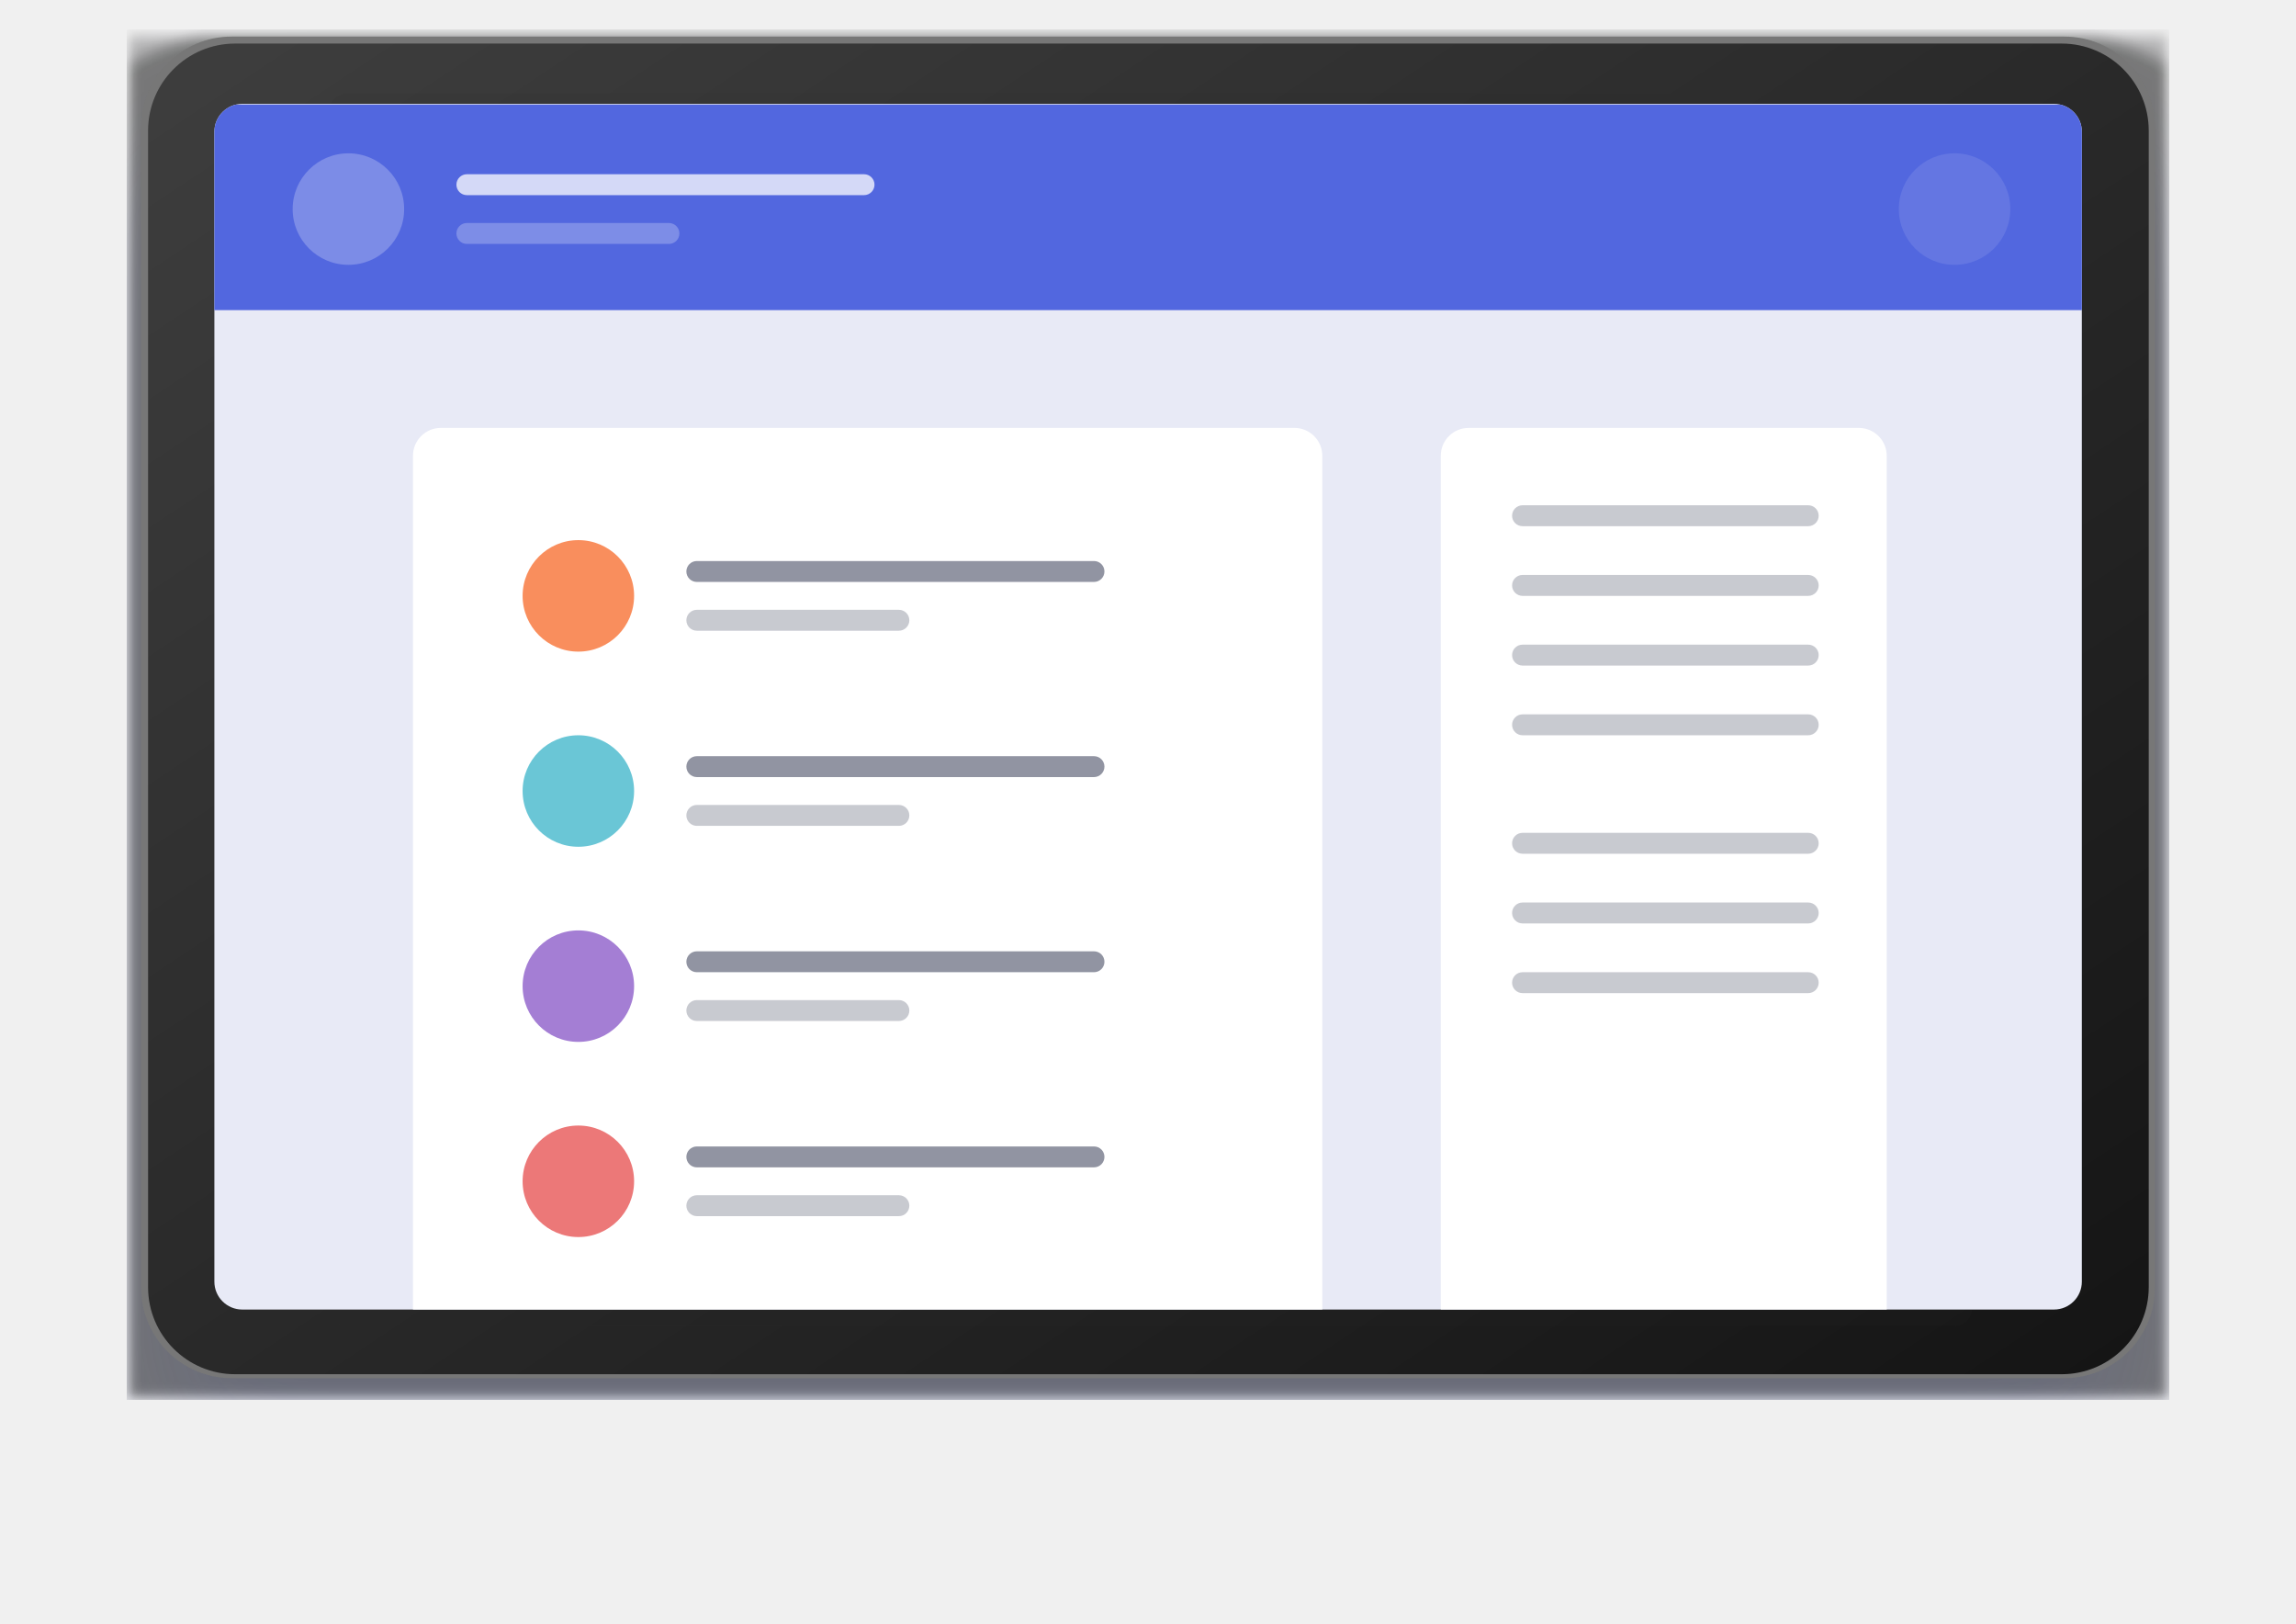
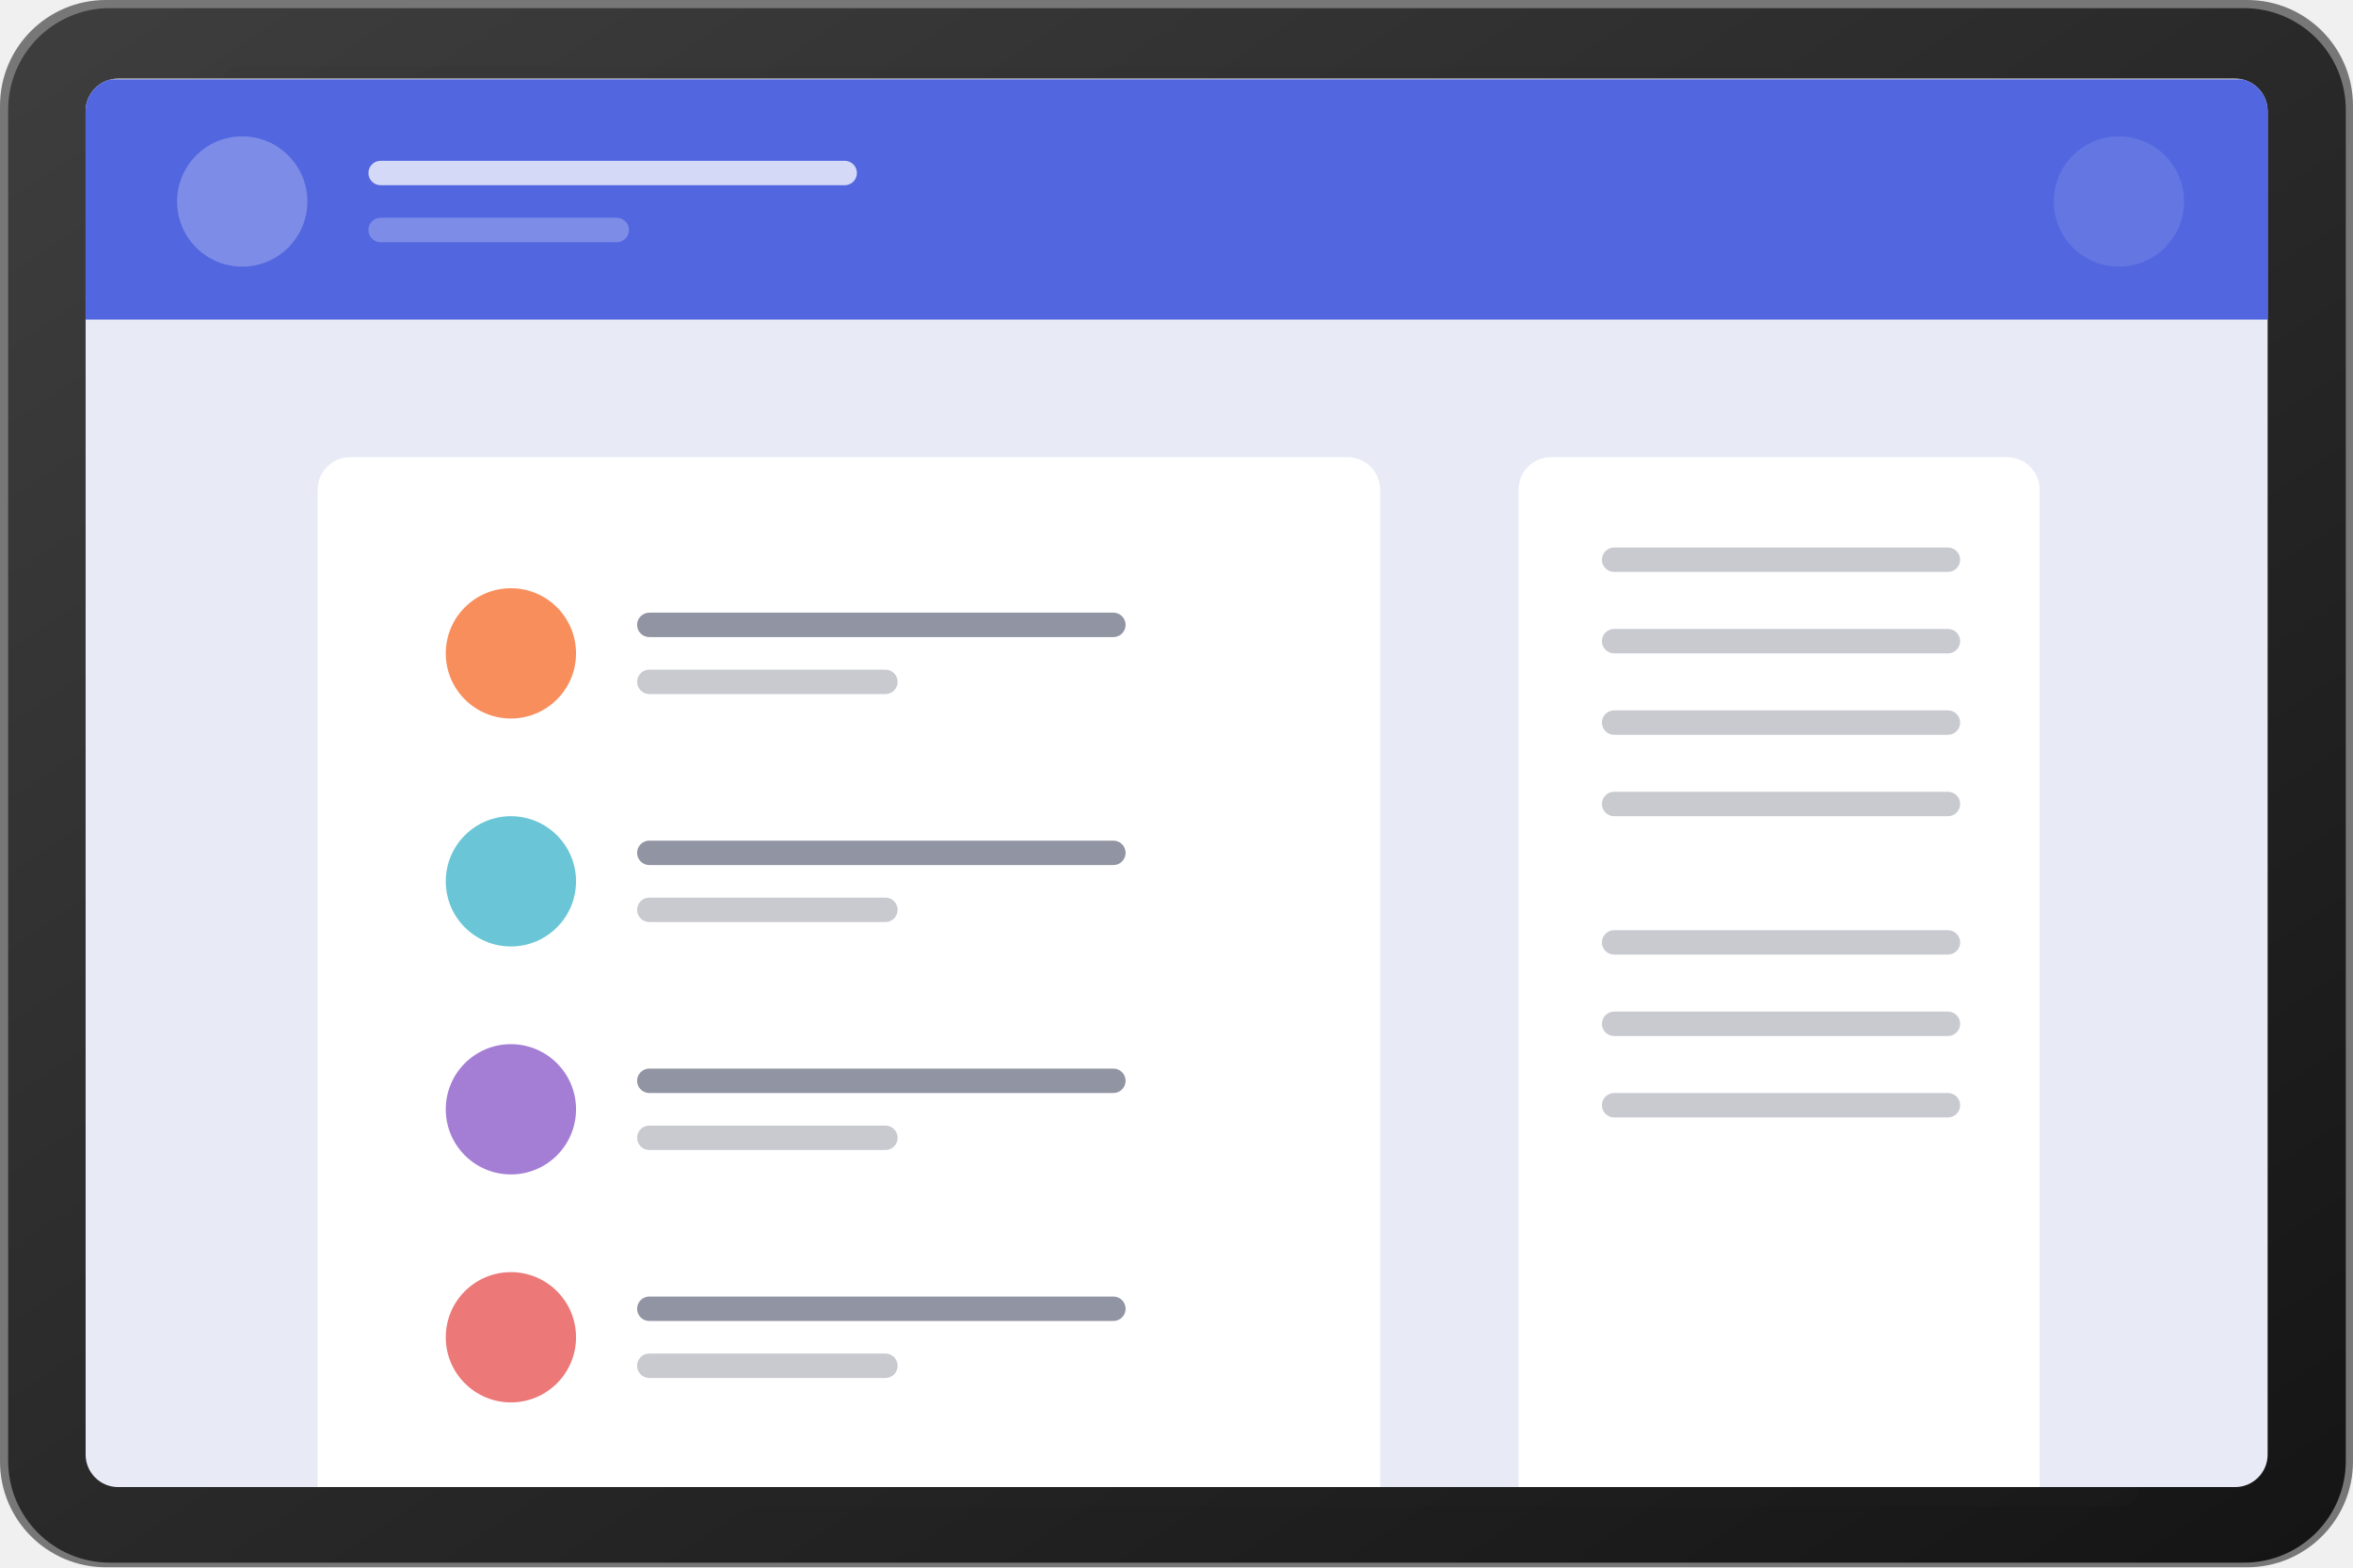
- <svg xmlns="http://www.w3.org/2000/svg" width="659" height="466" fill="none">
-   <g filter="url(#a)">
-     <g filter="url(#b)">
-       <rect width="578" height="385" x="40.5" y="10.5" fill="#777" rx="26" />
+ <svg xmlns="http://www.w3.org/2000/svg" width="578" height="385" viewBox="0 0 578 385" fill="none">
+   <g id="Group 2">
+     <g id="Group 40">
+       <g id="Group 52">
+         <rect id="Rectangle Copy 3" width="578" height="385" rx="26" fill="#777777" />
+         <rect id="Rectangle Copy 5" x="2" y="2" width="574.23" height="381.865" rx="25" fill="url(#paint0_linear_0_372)" />
+         <g id="GoViral - Wordpress Theme">
+           <rect id="Mask Copy" opacity="0.1" x="54.03" y="16.303" width="471.463" height="353.756" rx="5" fill="#2A2A2A" />
+           <rect id="Mask" x="21.03" y="19.303" width="536" height="346" rx="8" fill="#E8EAF6" />
+           <mask id="mask0_0_372" style="mask-type:luminance" maskUnits="userSpaceOnUse" x="21" y="19" width="537" height="347">
+             <rect id="Mask_2" x="21.03" y="19.303" width="536" height="346" rx="8" fill="white" />
+           </mask>
+           <g mask="url(#mask0_0_372)">
+             <g id="Group 28">
+               <rect id="Rectangle" x="17.5" y="19.5" width="547" height="59" fill="#5267DF" />
+               <g id="Group 7">
+                 <circle id="Oval" opacity="0.245" cx="59.5" cy="49.5" r="16" fill="white" />
+                 <circle id="Oval Copy" opacity="0.104" cx="520.5" cy="49.5" r="16" fill="white" />
+                 <g id="Group 6">
+                   <rect id="Rectangle_2" opacity="0.75" x="90.5" y="39.5" width="120" height="6" rx="3" fill="white" />
+                   <rect id="Rectangle Copy 6" opacity="0.25" x="90.5" y="53.5" width="64" height="6" rx="3" fill="white" />
+                 </g>
+               </g>
+             </g>
+             <g id="Group 26">
+               <rect id="Rectangle_3" x="78.03" y="112.303" width="261" height="316" rx="8" fill="white" />
+               <rect id="Rectangle Copy 7" x="373.03" y="112.303" width="128" height="316" rx="8" fill="white" />
+               <rect id="Rectangle_4" opacity="0.5" x="156.5" y="150.5" width="120" height="6" rx="3" fill="#242A45" />
+             </g>
+           </g>
+         </g>
+       </g>
    </g>
-     <rect width="574.23" height="381.865" x="42.5" y="12.5" fill="url(#c)" rx="25" />
-     <rect width="471.463" height="353.756" x="94.531" y="26.803" fill="#2A2A2A" opacity=".1" rx="5" />
-     <rect width="536" height="346" x="61.531" y="29.803" fill="#E8EAF6" rx="8" />
-     <mask id="d" width="537" height="347" x="61" y="29" maskUnits="userSpaceOnUse" style="mask-type:luminance">
-       <rect width="536" height="346" x="61.531" y="29.803" fill="#fff" rx="8" />
-     </mask>
-     <g mask="url(#d)">
-       <path fill="#5267DF" d="M58 30h547v59H58z" />
-       <g fill="#fff">
-         <circle cx="100" cy="60" r="16" opacity=".245" />
-         <circle cx="561" cy="60" r="16" opacity=".104" />
-         <rect width="120" height="6" x="131" y="50" opacity=".75" rx="3" />
-         <rect width="64" height="6" x="131" y="64" opacity=".25" rx="3" />
-       </g>
-       <rect width="261" height="316" x="118.53" y="122.803" fill="#fff" rx="8" />
-       <rect width="128" height="316" x="413.53" y="122.803" fill="#fff" rx="8" />
-       <rect width="120" height="6" x="197" y="161" fill="#242A45" opacity=".5" rx="3" />
+     <g id="Group 29">
+       <circle id="Oval_2" cx="125.5" cy="160.5" r="16" fill="#F98E5D" />
+       <rect id="Rectangle_5" opacity="0.25" x="393.5" y="134.5" width="88" height="6" rx="3" fill="#242A45" />
+       <rect id="Rectangle Copy 8" opacity="0.25" x="393.5" y="154.5" width="88" height="6" rx="3" fill="#242A45" />
+       <rect id="Rectangle Copy 9" opacity="0.25" x="393.5" y="174.5" width="88" height="6" rx="3" fill="#242A45" />
+       <rect id="Rectangle Copy 10" opacity="0.25" x="393.5" y="194.5" width="88" height="6" rx="3" fill="#242A45" />
+       <rect id="Rectangle Copy 11" opacity="0.25" x="393.5" y="228.5" width="88" height="6" rx="3" fill="#242A45" />
+       <rect id="Rectangle Copy 12" opacity="0.25" x="393.5" y="248.5" width="88" height="6" rx="3" fill="#242A45" />
+       <rect id="Rectangle Copy 13" opacity="0.25" x="393.5" y="268.5" width="88" height="6" rx="3" fill="#242A45" />
+       <rect id="Rectangle Copy 6_2" opacity="0.25" x="156.5" y="164.5" width="64" height="6" rx="3" fill="#242A45" />
    </g>
-     <circle cx="166" cy="171" r="16" fill="#F98E5D" />
-     <rect width="88" height="6" x="434" y="145" fill="#242A45" opacity=".25" rx="3" />
-     <rect width="88" height="6" x="434" y="165" fill="#242A45" opacity=".25" rx="3" />
-     <rect width="88" height="6" x="434" y="185" fill="#242A45" opacity=".25" rx="3" />
-     <rect width="88" height="6" x="434" y="205" fill="#242A45" opacity=".25" rx="3" />
-     <rect width="88" height="6" x="434" y="239" fill="#242A45" opacity=".25" rx="3" />
-     <rect width="88" height="6" x="434" y="259" fill="#242A45" opacity=".25" rx="3" />
-     <rect width="88" height="6" x="434" y="279" fill="#242A45" opacity=".25" rx="3" />
-     <rect width="64" height="6" x="197" y="175" fill="#242A45" opacity=".25" rx="3" />
-     <circle cx="166" cy="227" r="16" fill="#6AC6D6" />
-     <rect width="120" height="6" x="197" y="217" fill="#242A45" opacity=".5" rx="3" />
-     <rect width="64" height="6" x="197" y="231" fill="#242A45" opacity=".25" rx="3" />
-     <circle cx="166" cy="283" r="16" fill="#A47ED4" />
-     <rect width="120" height="6" x="197" y="273" fill="#242A45" opacity=".5" rx="3" />
-     <rect width="64" height="6" x="197" y="287" fill="#242A45" opacity=".25" rx="3" />
-     <circle cx="166" cy="339" r="16" fill="#EC7878" />
-     <rect width="120" height="6" x="197" y="329" fill="#242A45" opacity=".5" rx="3" />
-     <rect width="64" height="6" x="197" y="343" fill="#242A45" opacity=".25" rx="3" />
+     <g id="Group 29 Copy">
+       <circle id="Oval_3" cx="125.5" cy="216.5" r="16" fill="#6AC6D6" />
+       <rect id="Rectangle_6" opacity="0.5" x="156.5" y="206.5" width="120" height="6" rx="3" fill="#242A45" />
+       <rect id="Rectangle Copy 6_3" opacity="0.25" x="156.5" y="220.5" width="64" height="6" rx="3" fill="#242A45" />
+     </g>
+     <g id="Group 29 Copy 2">
+       <circle id="Oval_4" cx="125.5" cy="272.5" r="16" fill="#A47ED4" />
+       <rect id="Rectangle_7" opacity="0.5" x="156.5" y="262.5" width="120" height="6" rx="3" fill="#242A45" />
+       <rect id="Rectangle Copy 6_4" opacity="0.25" x="156.5" y="276.5" width="64" height="6" rx="3" fill="#242A45" />
+     </g>
+     <g id="Group 29 Copy 3">
+       <circle id="Oval_5" cx="125.5" cy="328.5" r="16" fill="#EC7878" />
+       <rect id="Rectangle_8" opacity="0.5" x="156.5" y="318.5" width="120" height="6" rx="3" fill="#242A45" />
+       <rect id="Rectangle Copy 6_5" opacity="0.25" x="156.5" y="332.5" width="64" height="6" rx="3" fill="#242A45" />
+     </g>
  </g>
  <defs>
-     <filter id="a" width="586" height="393" x="36.5" y="8.5" color-interpolation-filters="sRGB" filterUnits="userSpaceOnUse">
-       <feFlood flood-opacity="0" result="BackgroundImageFix" />
-       <feColorMatrix in="SourceAlpha" result="hardAlpha" values="0 0 0 0 0 0 0 0 0 0 0 0 0 0 0 0 0 0 127 0" />
-       <feOffset dy="2" />
-       <feGaussianBlur stdDeviation="2" />
-       <feColorMatrix values="0 0 0 0 0 0 0 0 0 0 0 0 0 0 0 0 0 0 0.5 0" />
-       <feBlend in2="BackgroundImageFix" result="effect1_dropShadow_0_372" />
-       <feBlend in="SourceGraphic" in2="effect1_dropShadow_0_372" result="shape" />
-     </filter>
-     <filter id="b" width="658" height="465" x=".5" y=".5" color-interpolation-filters="sRGB" filterUnits="userSpaceOnUse">
-       <feFlood flood-opacity="0" result="BackgroundImageFix" />
-       <feColorMatrix in="SourceAlpha" result="hardAlpha" values="0 0 0 0 0 0 0 0 0 0 0 0 0 0 0 0 0 0 127 0" />
-       <feOffset dy="30" />
-       <feGaussianBlur stdDeviation="20" />
-       <feColorMatrix values="0 0 0 0 0.182 0 0 0 0 0.231 0 0 0 0 0.506 0 0 0 0.2 0" />
-       <feBlend in2="BackgroundImageFix" result="effect1_dropShadow_0_372" />
-       <feBlend in="SourceGraphic" in2="effect1_dropShadow_0_372" result="shape" />
-     </filter>
-     <linearGradient id="c" x1="888.042" x2="548.325" y1="206.406" y2="-304.444" gradientUnits="userSpaceOnUse">
+     <linearGradient id="paint0_linear_0_372" x1="847.542" y1="195.906" x2="507.825" y2="-314.944" gradientUnits="userSpaceOnUse">
      <stop stop-color="#151515" />
      <stop offset="1" stop-color="#3D3D3D" />
    </linearGradient>
  </defs>
</svg>
